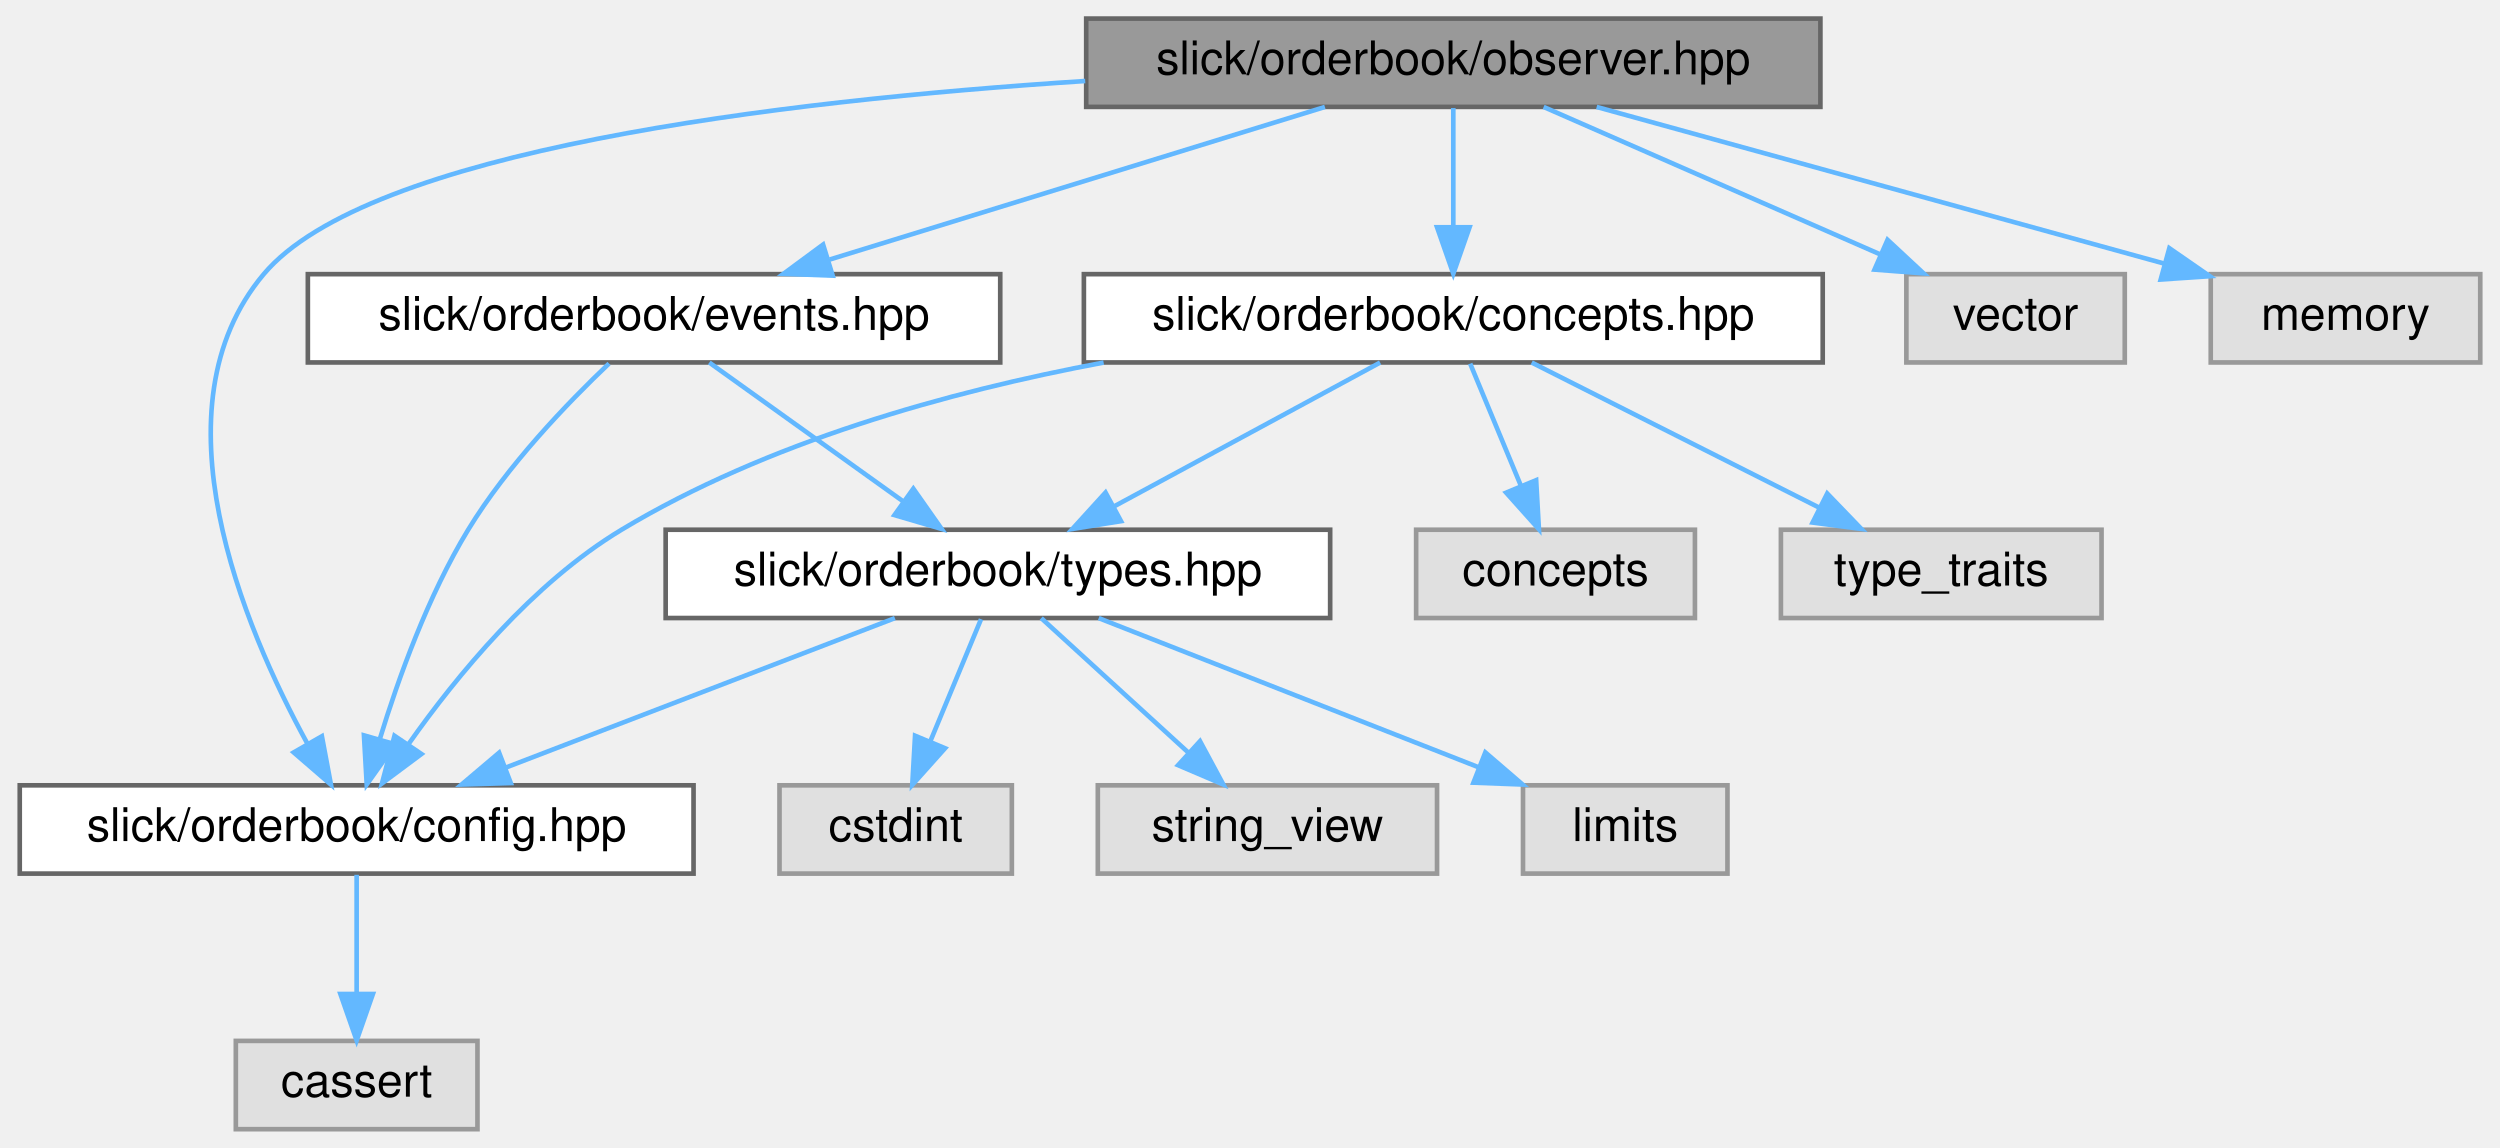
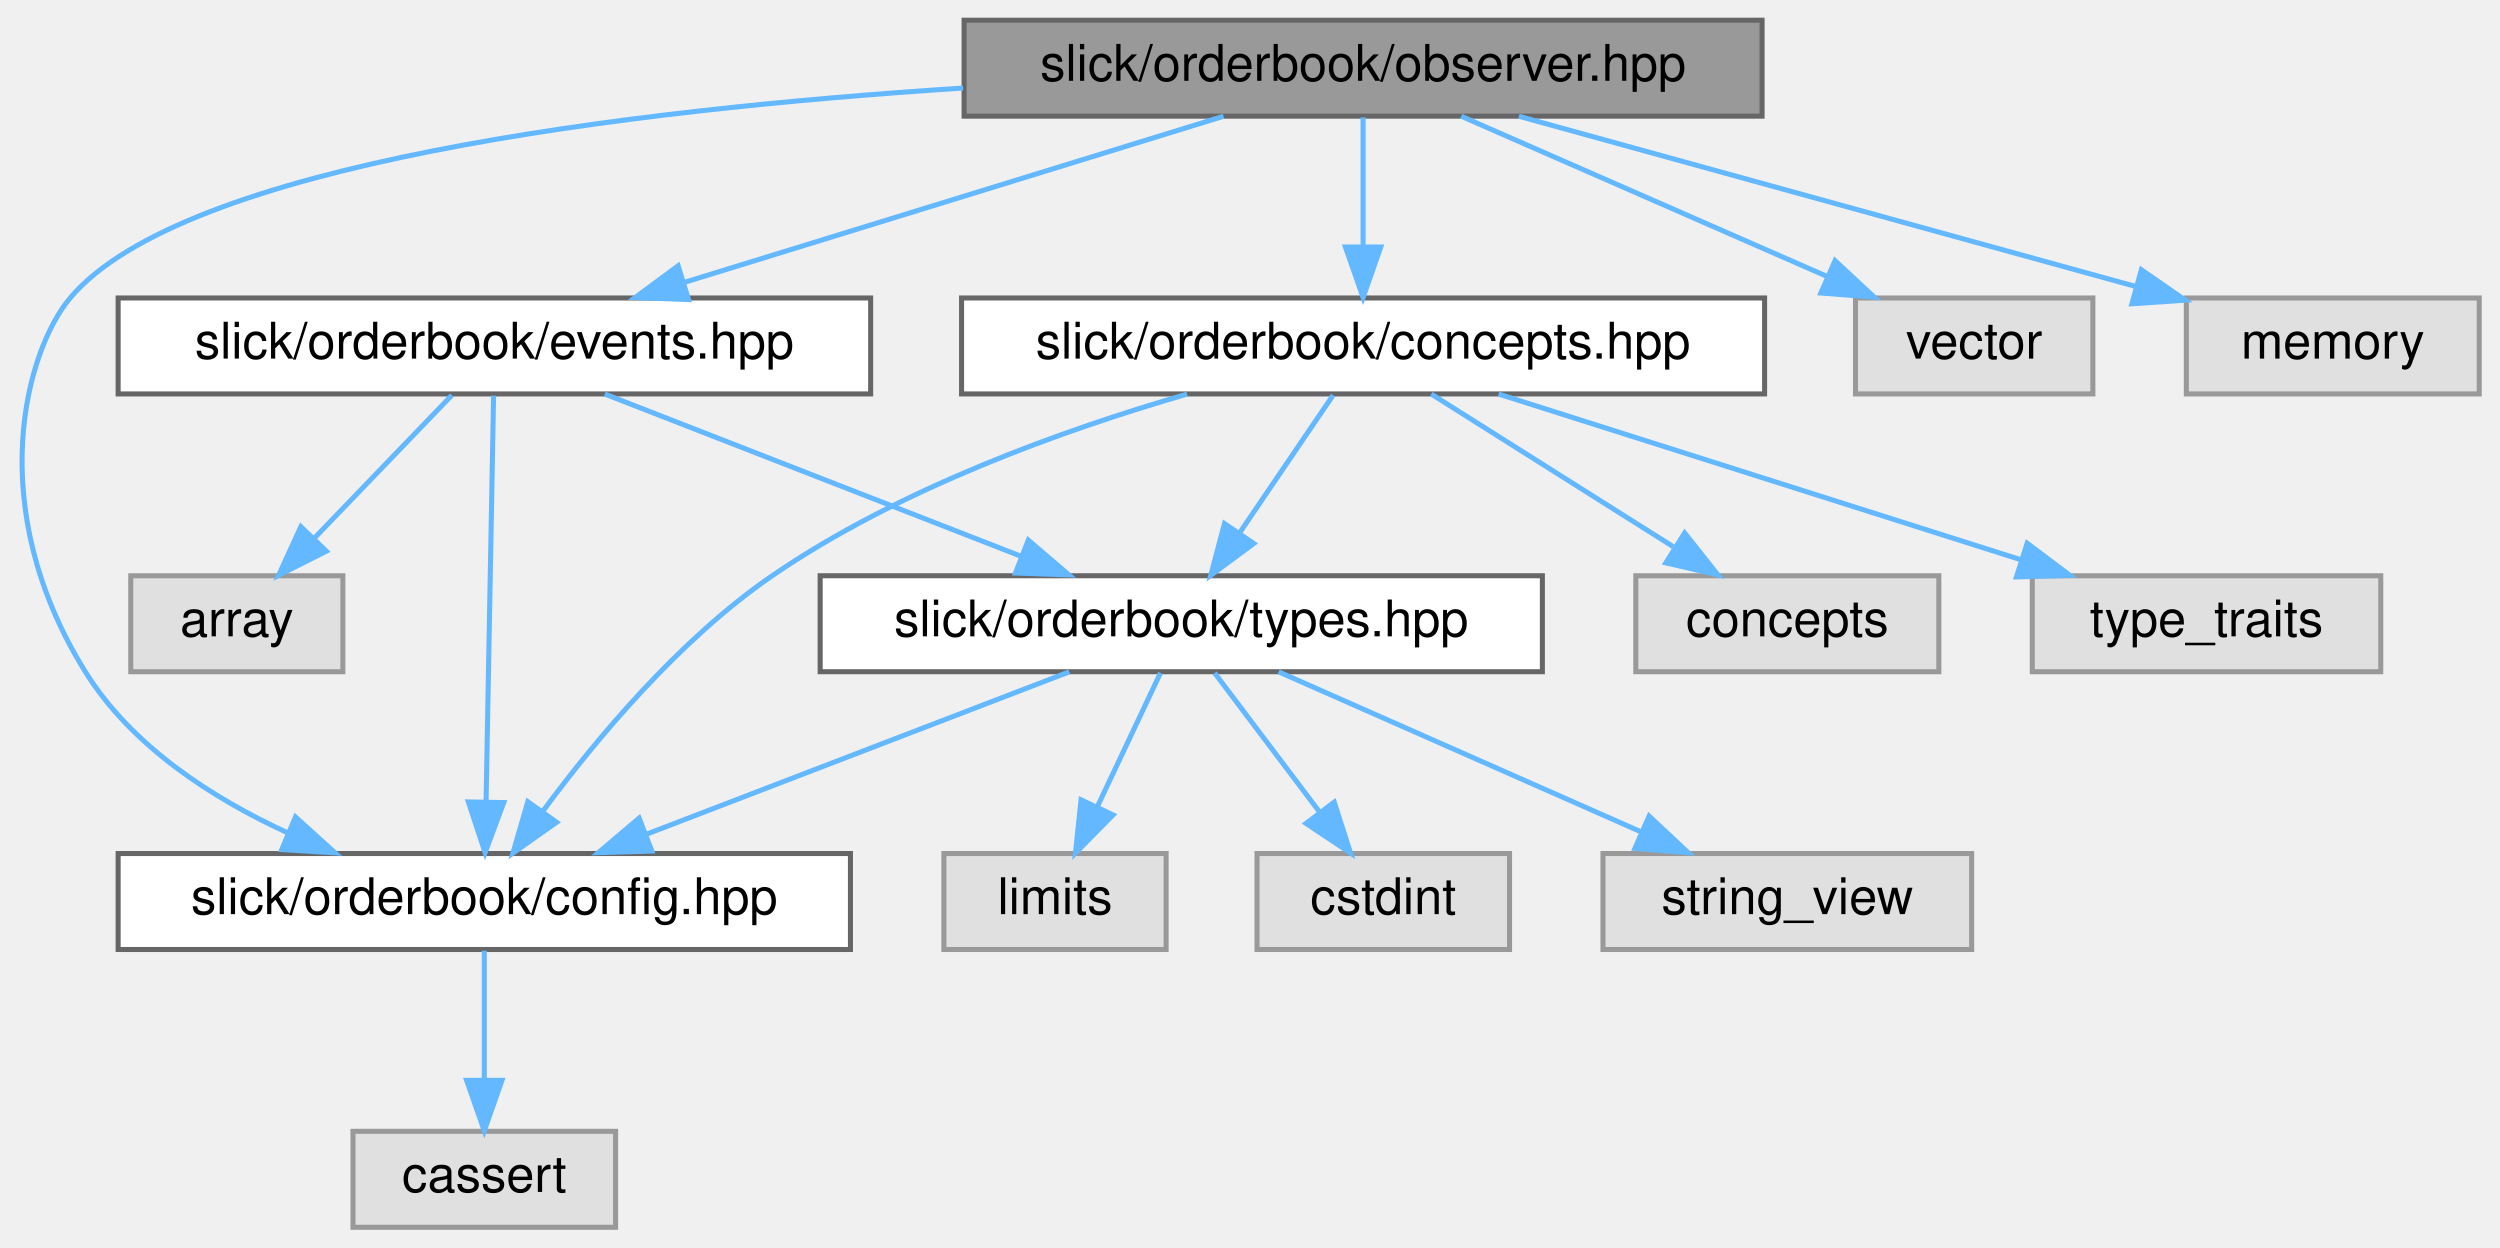
- <svg xmlns="http://www.w3.org/2000/svg" xmlns:xlink="http://www.w3.org/1999/xlink" width="538pt" height="247pt" viewBox="0.00 0.00 537.50 247.00">
+ <svg xmlns="http://www.w3.org/2000/svg" xmlns:xlink="http://www.w3.org/1999/xlink" width="495pt" height="247pt" viewBox="0.00 0.00 494.78 247.00">
  <g id="graph0" class="graph" transform="scale(1 1) rotate(0) translate(4 243)">
    <g id="Node000001" class="node">
      <g id="a_Node000001">
        <a xlink:title=" ">
-           <polygon fill="#999999" stroke="#666666" points="387.5,-239 229.5,-239 229.5,-220 387.5,-220 387.5,-239" />
-           <text text-anchor="middle" x="308.5" y="-227" font-family="Helvetica,sans-Serif" font-size="10.00">slick/orderbook/observer.hpp</text>
+           <polygon fill="#999999" stroke="#666666" points="344.78,-239 186.78,-239 186.78,-220 344.78,-220 344.78,-239" />
+           <text text-anchor="middle" x="265.78" y="-227" font-family="Helvetica,sans-Serif" font-size="10.00">slick/orderbook/observer.hpp</text>
        </a>
      </g>
    </g>
    <g id="Node000002" class="node">
      <g id="a_Node000002">
        <a xlink:href="config_8hpp.html" target="_top" xlink:title=" ">
-           <polygon fill="white" stroke="#666666" points="145,-74 0,-74 0,-55 145,-55 145,-74" />
-           <text text-anchor="middle" x="72.5" y="-62" font-family="Helvetica,sans-Serif" font-size="10.00">slick/orderbook/config.hpp</text>
+           <polygon fill="white" stroke="#666666" points="164.28,-74 19.28,-74 19.28,-55 164.28,-55 164.28,-74" />
+           <text text-anchor="middle" x="91.78" y="-62" font-family="Helvetica,sans-Serif" font-size="10.00">slick/orderbook/config.hpp</text>
        </a>
      </g>
    </g>
    <g id="edge1_Node000001_Node000002" class="edge">
      <g id="a_edge1_Node000001_Node000002">
        <a xlink:title=" ">
-           <path fill="none" stroke="#63b8ff" d="M229.29,-225.57C162.67,-221.25 74.82,-210.54 52.5,-184 28.31,-155.25 48.05,-108.3 61.89,-82.99" />
-           <polygon fill="#63b8ff" stroke="#63b8ff" points="65.02,-84.56 66.97,-74.15 58.95,-81.08 65.02,-84.56" />
+           <path fill="none" stroke="#63b8ff" d="M186.57,-225.57C119.96,-221.25 32.11,-210.54 9.78,-184 1.17,-173.77 -7.71,-142.98 12.78,-110 21.94,-95.28 37.84,-84.98 52.98,-78.04" />
+           <polygon fill="#63b8ff" stroke="#63b8ff" points="54.39,-81.24 62.25,-74.13 51.68,-74.79 54.39,-81.24" />
        </a>
      </g>
    </g>
    <g id="Node000004" class="node">
      <g id="a_Node000004">
        <a xlink:href="events_8hpp.html" target="_top" xlink:title=" ">
-           <polygon fill="white" stroke="#666666" points="211,-184 62,-184 62,-165 211,-165 211,-184" />
-           <text text-anchor="middle" x="136.5" y="-172" font-family="Helvetica,sans-Serif" font-size="10.00">slick/orderbook/events.hpp</text>
+           <polygon fill="white" stroke="#666666" points="168.28,-184 19.28,-184 19.28,-165 168.28,-165 168.28,-184" />
+           <text text-anchor="middle" x="93.78" y="-172" font-family="Helvetica,sans-Serif" font-size="10.00">slick/orderbook/events.hpp</text>
        </a>
      </g>
    </g>
    <g id="edge3_Node000001_Node000004" class="edge">
      <g id="a_edge3_Node000001_Node000004">
        <a xlink:title=" ">
-           <path fill="none" stroke="#63b8ff" d="M280.87,-219.98C251.99,-211.09 206.49,-197.07 174.3,-187.15" />
-           <polygon fill="#63b8ff" stroke="#63b8ff" points="174.94,-183.68 164.35,-184.08 172.88,-190.37 174.94,-183.68" />
-         </a>
-       </g>
-     </g>
-     <g id="Node000009" class="node">
-       <g id="a_Node000009">
+           <path fill="none" stroke="#63b8ff" d="M238.15,-219.98C209.27,-211.09 163.77,-197.07 131.58,-187.15" />
+           <polygon fill="#63b8ff" stroke="#63b8ff" points="132.22,-183.68 121.63,-184.08 130.16,-190.37 132.22,-183.68" />
+         </a>
+       </g>
+     </g>
+     <g id="Node000010" class="node">
+       <g id="a_Node000010">
        <a xlink:href="concepts_8hpp.html" target="_top" xlink:title=" ">
-           <polygon fill="white" stroke="#666666" points="388,-184 229,-184 229,-165 388,-165 388,-184" />
-           <text text-anchor="middle" x="308.5" y="-172" font-family="Helvetica,sans-Serif" font-size="10.00">slick/orderbook/concepts.hpp</text>
-         </a>
-       </g>
-     </g>
-     <g id="edge10_Node000001_Node000009" class="edge">
-       <g id="a_edge10_Node000001_Node000009">
-         <a xlink:title=" ">
-           <path fill="none" stroke="#63b8ff" d="M308.5,-219.75C308.5,-212.8 308.5,-202.85 308.5,-194.13" />
-           <polygon fill="#63b8ff" stroke="#63b8ff" points="312,-194.09 308.5,-184.09 305,-194.09 312,-194.09" />
-         </a>
-       </g>
-     </g>
-     <g id="Node000012" class="node">
-       <g id="a_Node000012">
-         <a xlink:title=" ">
-           <polygon fill="#e0e0e0" stroke="#999999" points="453,-184 406,-184 406,-165 453,-165 453,-184" />
-           <text text-anchor="middle" x="429.5" y="-172" font-family="Helvetica,sans-Serif" font-size="10.00">vector</text>
-         </a>
-       </g>
-     </g>
-     <g id="edge15_Node000001_Node000012" class="edge">
-       <g id="a_edge15_Node000001_Node000012">
-         <a xlink:title=" ">
-           <path fill="none" stroke="#63b8ff" d="M327.94,-219.98C347.49,-211.42 377.88,-198.11 400.32,-188.28" />
-           <polygon fill="#63b8ff" stroke="#63b8ff" points="401.95,-191.39 409.71,-184.17 399.14,-184.98 401.95,-191.39" />
+           <polygon fill="white" stroke="#666666" points="345.28,-184 186.28,-184 186.28,-165 345.28,-165 345.28,-184" />
+           <text text-anchor="middle" x="265.78" y="-172" font-family="Helvetica,sans-Serif" font-size="10.00">slick/orderbook/concepts.hpp</text>
+         </a>
+       </g>
+     </g>
+     <g id="edge11_Node000001_Node000010" class="edge">
+       <g id="a_edge11_Node000001_Node000010">
+         <a xlink:title=" ">
+           <path fill="none" stroke="#63b8ff" d="M265.78,-219.75C265.78,-212.8 265.78,-202.85 265.78,-194.13" />
+           <polygon fill="#63b8ff" stroke="#63b8ff" points="269.28,-194.09 265.78,-184.09 262.28,-194.09 269.28,-194.09" />
        </a>
      </g>
    </g>
    <g id="Node000013" class="node">
      <g id="a_Node000013">
        <a xlink:title=" ">
-           <polygon fill="#e0e0e0" stroke="#999999" points="529.5,-184 471.5,-184 471.5,-165 529.5,-165 529.5,-184" />
-           <text text-anchor="middle" x="500.5" y="-172" font-family="Helvetica,sans-Serif" font-size="10.00">memory</text>
+           <polygon fill="#e0e0e0" stroke="#999999" points="410.28,-184 363.28,-184 363.28,-165 410.28,-165 410.28,-184" />
+           <text text-anchor="middle" x="386.78" y="-172" font-family="Helvetica,sans-Serif" font-size="10.00">vector</text>
        </a>
      </g>
    </g>
    <g id="edge16_Node000001_Node000013" class="edge">
      <g id="a_edge16_Node000001_Node000013">
        <a xlink:title=" ">
-           <path fill="none" stroke="#63b8ff" d="M339.35,-219.98C372.58,-210.81 425.54,-196.19 461.61,-186.24" />
-           <polygon fill="#63b8ff" stroke="#63b8ff" points="462.59,-189.59 471.3,-183.56 460.73,-182.85 462.59,-189.59" />
+           <path fill="none" stroke="#63b8ff" d="M285.22,-219.98C304.78,-211.42 335.16,-198.11 357.61,-188.28" />
+           <polygon fill="#63b8ff" stroke="#63b8ff" points="359.23,-191.39 366.99,-184.17 356.42,-184.98 359.23,-191.39" />
+         </a>
+       </g>
+     </g>
+     <g id="Node000014" class="node">
+       <g id="a_Node000014">
+         <a xlink:title=" ">
+           <polygon fill="#e0e0e0" stroke="#999999" points="486.78,-184 428.78,-184 428.78,-165 486.78,-165 486.78,-184" />
+           <text text-anchor="middle" x="457.78" y="-172" font-family="Helvetica,sans-Serif" font-size="10.00">memory</text>
+         </a>
+       </g>
+     </g>
+     <g id="edge17_Node000001_Node000014" class="edge">
+       <g id="a_edge17_Node000001_Node000014">
+         <a xlink:title=" ">
+           <path fill="none" stroke="#63b8ff" d="M296.63,-219.98C329.87,-210.81 382.83,-196.19 418.89,-186.24" />
+           <polygon fill="#63b8ff" stroke="#63b8ff" points="419.88,-189.59 428.59,-183.56 418.01,-182.85 419.88,-189.59" />
        </a>
      </g>
    </g>
    <g id="Node000003" class="node">
      <g id="a_Node000003">
        <a xlink:title=" ">
-           <polygon fill="#e0e0e0" stroke="#999999" points="98.5,-19 46.5,-19 46.5,0 98.5,0 98.5,-19" />
-           <text text-anchor="middle" x="72.5" y="-7" font-family="Helvetica,sans-Serif" font-size="10.00">cassert</text>
+           <polygon fill="#e0e0e0" stroke="#999999" points="117.78,-19 65.78,-19 65.78,0 117.78,0 117.78,-19" />
+           <text text-anchor="middle" x="91.78" y="-7" font-family="Helvetica,sans-Serif" font-size="10.00">cassert</text>
        </a>
      </g>
    </g>
    <g id="edge2_Node000002_Node000003" class="edge">
      <g id="a_edge2_Node000002_Node000003">
        <a xlink:title=" ">
-           <path fill="none" stroke="#63b8ff" d="M72.5,-54.75C72.5,-47.8 72.5,-37.85 72.5,-29.13" />
-           <polygon fill="#63b8ff" stroke="#63b8ff" points="76,-29.09 72.5,-19.09 69,-29.09 76,-29.09" />
+           <path fill="none" stroke="#63b8ff" d="M91.78,-54.75C91.78,-47.8 91.78,-37.85 91.78,-29.13" />
+           <polygon fill="#63b8ff" stroke="#63b8ff" points="95.28,-29.09 91.78,-19.09 88.28,-29.09 95.28,-29.09" />
        </a>
      </g>
    </g>
    <g id="edge4_Node000004_Node000002" class="edge">
      <g id="a_edge4_Node000004_Node000002">
        <a xlink:title=" ">
-           <path fill="none" stroke="#63b8ff" d="M126.81,-164.77C117.94,-156.34 104.93,-142.84 96.5,-129 87.88,-114.84 81.49,-97.08 77.48,-83.94" />
-           <polygon fill="#63b8ff" stroke="#63b8ff" points="80.8,-82.82 74.67,-74.18 74.07,-84.75 80.8,-82.82" />
+           <path fill="none" stroke="#63b8ff" d="M93.62,-164.66C93.3,-147.17 92.57,-107.8 92.13,-84.27" />
+           <polygon fill="#63b8ff" stroke="#63b8ff" points="95.63,-84.09 91.94,-74.16 88.63,-84.22 95.63,-84.09" />
        </a>
      </g>
    </g>
    <g id="Node000005" class="node">
      <g id="a_Node000005">
        <a xlink:href="types_8hpp.html" target="_top" xlink:title=" ">
-           <polygon fill="white" stroke="#666666" points="282,-129 139,-129 139,-110 282,-110 282,-129" />
-           <text text-anchor="middle" x="210.5" y="-117" font-family="Helvetica,sans-Serif" font-size="10.00">slick/orderbook/types.hpp</text>
+           <polygon fill="white" stroke="#666666" points="301.28,-129 158.28,-129 158.28,-110 301.28,-110 301.28,-129" />
+           <text text-anchor="middle" x="229.78" y="-117" font-family="Helvetica,sans-Serif" font-size="10.00">slick/orderbook/types.hpp</text>
        </a>
      </g>
    </g>
    <g id="edge5_Node000004_Node000005" class="edge">
      <g id="a_edge5_Node000004_Node000005">
        <a xlink:title=" ">
-           <path fill="none" stroke="#63b8ff" d="M148.39,-164.98C159.65,-156.92 176.79,-144.65 190.21,-135.03" />
-           <polygon fill="#63b8ff" stroke="#63b8ff" points="192.3,-137.84 198.39,-129.17 188.23,-132.15 192.3,-137.84" />
+           <path fill="none" stroke="#63b8ff" d="M115.63,-164.98C137.91,-156.3 172.69,-142.75 198,-132.88" />
+           <polygon fill="#63b8ff" stroke="#63b8ff" points="199.49,-136.06 207.54,-129.17 196.95,-129.54 199.49,-136.06" />
+         </a>
+       </g>
+     </g>
+     <g id="Node000009" class="node">
+       <g id="a_Node000009">
+         <a xlink:title=" ">
+           <polygon fill="#e0e0e0" stroke="#999999" points="63.78,-129 21.78,-129 21.78,-110 63.78,-110 63.78,-129" />
+           <text text-anchor="middle" x="42.78" y="-117" font-family="Helvetica,sans-Serif" font-size="10.00">array</text>
+         </a>
+       </g>
+     </g>
+     <g id="edge10_Node000004_Node000009" class="edge">
+       <g id="a_edge10_Node000004_Node000009">
+         <a xlink:title=" ">
+           <path fill="none" stroke="#63b8ff" d="M85.36,-164.75C78.01,-157.11 67.15,-145.82 58.24,-136.56" />
+           <polygon fill="#63b8ff" stroke="#63b8ff" points="60.5,-133.87 51.05,-129.09 55.46,-138.72 60.5,-133.87" />
        </a>
      </g>
    </g>
    <g id="edge6_Node000005_Node000002" class="edge">
      <g id="a_edge6_Node000005_Node000002">
        <a xlink:title=" ">
-           <path fill="none" stroke="#63b8ff" d="M188.33,-109.98C165.73,-101.3 130.44,-87.75 104.75,-77.88" />
-           <polygon fill="#63b8ff" stroke="#63b8ff" points="105.67,-74.49 95.08,-74.17 103.16,-81.02 105.67,-74.49" />
+           <path fill="none" stroke="#63b8ff" d="M207.61,-109.98C185.01,-101.3 149.72,-87.75 124.03,-77.88" />
+           <polygon fill="#63b8ff" stroke="#63b8ff" points="124.95,-74.49 114.36,-74.17 122.44,-81.02 124.95,-74.49" />
        </a>
      </g>
    </g>
    <g id="Node000006" class="node">
      <g id="a_Node000006">
        <a xlink:title=" ">
-           <polygon fill="#e0e0e0" stroke="#999999" points="213.5,-74 163.5,-74 163.5,-55 213.5,-55 213.5,-74" />
-           <text text-anchor="middle" x="188.5" y="-62" font-family="Helvetica,sans-Serif" font-size="10.00">cstdint</text>
+           <polygon fill="#e0e0e0" stroke="#999999" points="294.78,-74 244.78,-74 244.78,-55 294.78,-55 294.78,-74" />
+           <text text-anchor="middle" x="269.78" y="-62" font-family="Helvetica,sans-Serif" font-size="10.00">cstdint</text>
        </a>
      </g>
    </g>
    <g id="edge7_Node000005_Node000006" class="edge">
      <g id="a_edge7_Node000005_Node000006">
        <a xlink:title=" ">
-           <path fill="none" stroke="#63b8ff" d="M206.87,-109.75C203.92,-102.65 199.67,-92.4 195.99,-83.56" />
-           <polygon fill="#63b8ff" stroke="#63b8ff" points="199.13,-81.98 192.07,-74.09 192.67,-84.67 199.13,-81.98" />
+           <path fill="none" stroke="#63b8ff" d="M236.39,-109.75C242.04,-102.26 250.33,-91.28 257.23,-82.13" />
+           <polygon fill="#63b8ff" stroke="#63b8ff" points="260.07,-84.18 263.3,-74.09 254.48,-79.96 260.07,-84.18" />
        </a>
      </g>
    </g>
    <g id="Node000007" class="node">
      <g id="a_Node000007">
        <a xlink:title=" ">
-           <polygon fill="#e0e0e0" stroke="#999999" points="305,-74 232,-74 232,-55 305,-55 305,-74" />
-           <text text-anchor="middle" x="268.5" y="-62" font-family="Helvetica,sans-Serif" font-size="10.00">string_view</text>
+           <polygon fill="#e0e0e0" stroke="#999999" points="386.28,-74 313.28,-74 313.28,-55 386.28,-55 386.28,-74" />
+           <text text-anchor="middle" x="349.78" y="-62" font-family="Helvetica,sans-Serif" font-size="10.00">string_view</text>
        </a>
      </g>
    </g>
    <g id="edge8_Node000005_Node000007" class="edge">
      <g id="a_edge8_Node000005_Node000007">
        <a xlink:title=" ">
-           <path fill="none" stroke="#63b8ff" d="M219.82,-109.98C228.31,-102.23 241.06,-90.58 251.38,-81.14" />
-           <polygon fill="#63b8ff" stroke="#63b8ff" points="253.99,-83.5 259.01,-74.17 249.27,-78.33 253.99,-83.5" />
+           <path fill="none" stroke="#63b8ff" d="M249.06,-109.98C268.45,-101.42 298.59,-88.11 320.85,-78.28" />
+           <polygon fill="#63b8ff" stroke="#63b8ff" points="322.42,-81.41 330.15,-74.17 319.59,-75.01 322.42,-81.41" />
        </a>
      </g>
    </g>
    <g id="Node000008" class="node">
      <g id="a_Node000008">
        <a xlink:title=" ">
-           <polygon fill="#e0e0e0" stroke="#999999" points="367.5,-74 323.5,-74 323.5,-55 367.5,-55 367.5,-74" />
-           <text text-anchor="middle" x="345.5" y="-62" font-family="Helvetica,sans-Serif" font-size="10.00">limits</text>
+           <polygon fill="#e0e0e0" stroke="#999999" points="226.78,-74 182.78,-74 182.78,-55 226.78,-55 226.78,-74" />
+           <text text-anchor="middle" x="204.78" y="-62" font-family="Helvetica,sans-Serif" font-size="10.00">limits</text>
        </a>
      </g>
    </g>
    <g id="edge9_Node000005_Node000008" class="edge">
      <g id="a_edge9_Node000005_Node000008">
        <a xlink:title=" ">
-           <path fill="none" stroke="#63b8ff" d="M232.19,-109.98C254.3,-101.3 288.82,-87.75 313.95,-77.88" />
-           <polygon fill="#63b8ff" stroke="#63b8ff" points="315.39,-81.08 323.42,-74.17 312.83,-74.57 315.39,-81.08" />
-         </a>
-       </g>
-     </g>
-     <g id="edge11_Node000009_Node000002" class="edge">
-       <g id="a_edge11_Node000009_Node000002">
-         <a xlink:title=" ">
-           <path fill="none" stroke="#63b8ff" d="M233.25,-164.98C199.7,-158.7 160.78,-147.81 129.5,-129 110.34,-117.48 93.96,-97.47 83.74,-82.98" />
-           <polygon fill="#63b8ff" stroke="#63b8ff" points="86.45,-80.74 77.95,-74.41 80.64,-84.66 86.45,-80.74" />
-         </a>
-       </g>
-     </g>
-     <g id="edge12_Node000009_Node000005" class="edge">
-       <g id="a_edge12_Node000009_Node000005">
-         <a xlink:title=" ">
-           <path fill="none" stroke="#63b8ff" d="M292.75,-164.98C277.27,-156.61 253.41,-143.7 235.36,-133.95" />
-           <polygon fill="#63b8ff" stroke="#63b8ff" points="236.99,-130.85 226.53,-129.17 233.66,-137.01 236.99,-130.85" />
-         </a>
-       </g>
-     </g>
-     <g id="Node000010" class="node">
-       <g id="a_Node000010">
-         <a xlink:title=" ">
-           <polygon fill="#e0e0e0" stroke="#999999" points="360.5,-129 300.5,-129 300.5,-110 360.5,-110 360.5,-129" />
-           <text text-anchor="middle" x="330.5" y="-117" font-family="Helvetica,sans-Serif" font-size="10.00">concepts</text>
-         </a>
-       </g>
-     </g>
-     <g id="edge13_Node000009_Node000010" class="edge">
-       <g id="a_edge13_Node000009_Node000010">
-         <a xlink:title=" ">
-           <path fill="none" stroke="#63b8ff" d="M312.13,-164.75C315.08,-157.65 319.33,-147.4 323.01,-138.56" />
-           <polygon fill="#63b8ff" stroke="#63b8ff" points="326.33,-139.67 326.93,-129.09 319.87,-136.98 326.33,-139.67" />
+           <path fill="none" stroke="#63b8ff" d="M225.66,-109.75C222.27,-102.57 217.37,-92.18 213.16,-83.27" />
+           <polygon fill="#63b8ff" stroke="#63b8ff" points="216.27,-81.64 208.83,-74.09 209.94,-84.63 216.27,-81.64" />
+         </a>
+       </g>
+     </g>
+     <g id="edge12_Node000010_Node000002" class="edge">
+       <g id="a_edge12_Node000010_Node000002">
+         <a xlink:title=" ">
+           <path fill="none" stroke="#63b8ff" d="M230.94,-164.97C206.51,-157.91 173.87,-146.21 148.78,-129 130.35,-116.35 113.84,-96.54 103.39,-82.41" />
+           <polygon fill="#63b8ff" stroke="#63b8ff" points="106.1,-80.19 97.44,-74.08 100.4,-84.26 106.1,-80.19" />
+         </a>
+       </g>
+     </g>
+     <g id="edge13_Node000010_Node000005" class="edge">
+       <g id="a_edge13_Node000010_Node000005">
+         <a xlink:title=" ">
+           <path fill="none" stroke="#63b8ff" d="M259.84,-164.75C254.81,-157.34 247.45,-146.5 241.27,-137.41" />
+           <polygon fill="#63b8ff" stroke="#63b8ff" points="244.13,-135.39 235.62,-129.09 238.34,-139.33 244.13,-135.39" />
        </a>
      </g>
    </g>
    <g id="Node000011" class="node">
      <g id="a_Node000011">
        <a xlink:title=" ">
-           <polygon fill="#e0e0e0" stroke="#999999" points="448,-129 379,-129 379,-110 448,-110 448,-129" />
-           <text text-anchor="middle" x="413.5" y="-117" font-family="Helvetica,sans-Serif" font-size="10.00">type_traits</text>
-         </a>
-       </g>
-     </g>
-     <g id="edge14_Node000009_Node000011" class="edge">
-       <g id="a_edge14_Node000009_Node000011">
-         <a xlink:title=" ">
-           <path fill="none" stroke="#63b8ff" d="M325.37,-164.98C342.11,-156.54 368,-143.47 387.39,-133.68" />
-           <polygon fill="#63b8ff" stroke="#63b8ff" points="388.97,-136.8 396.32,-129.17 385.82,-130.55 388.97,-136.8" />
+           <polygon fill="#e0e0e0" stroke="#999999" points="379.78,-129 319.78,-129 319.78,-110 379.78,-110 379.78,-129" />
+           <text text-anchor="middle" x="349.78" y="-117" font-family="Helvetica,sans-Serif" font-size="10.00">concepts</text>
+         </a>
+       </g>
+     </g>
+     <g id="edge14_Node000010_Node000011" class="edge">
+       <g id="a_edge14_Node000010_Node000011">
+         <a xlink:title=" ">
+           <path fill="none" stroke="#63b8ff" d="M279.28,-164.98C292.18,-156.84 311.89,-144.41 327.18,-134.76" />
+           <polygon fill="#63b8ff" stroke="#63b8ff" points="329.45,-137.47 336.04,-129.17 325.72,-131.55 329.45,-137.47" />
+         </a>
+       </g>
+     </g>
+     <g id="Node000012" class="node">
+       <g id="a_Node000012">
+         <a xlink:title=" ">
+           <polygon fill="#e0e0e0" stroke="#999999" points="467.28,-129 398.28,-129 398.28,-110 467.28,-110 467.28,-129" />
+           <text text-anchor="middle" x="432.78" y="-117" font-family="Helvetica,sans-Serif" font-size="10.00">type_traits</text>
+         </a>
+       </g>
+     </g>
+     <g id="edge15_Node000010_Node000012" class="edge">
+       <g id="a_edge15_Node000010_Node000012">
+         <a xlink:title=" ">
+           <path fill="none" stroke="#63b8ff" d="M292.61,-164.98C320.65,-156.09 364.83,-142.07 396.08,-132.15" />
+           <polygon fill="#63b8ff" stroke="#63b8ff" points="397.27,-135.44 405.74,-129.08 395.15,-128.77 397.27,-135.44" />
        </a>
      </g>
    </g>
  </g>
</svg>
